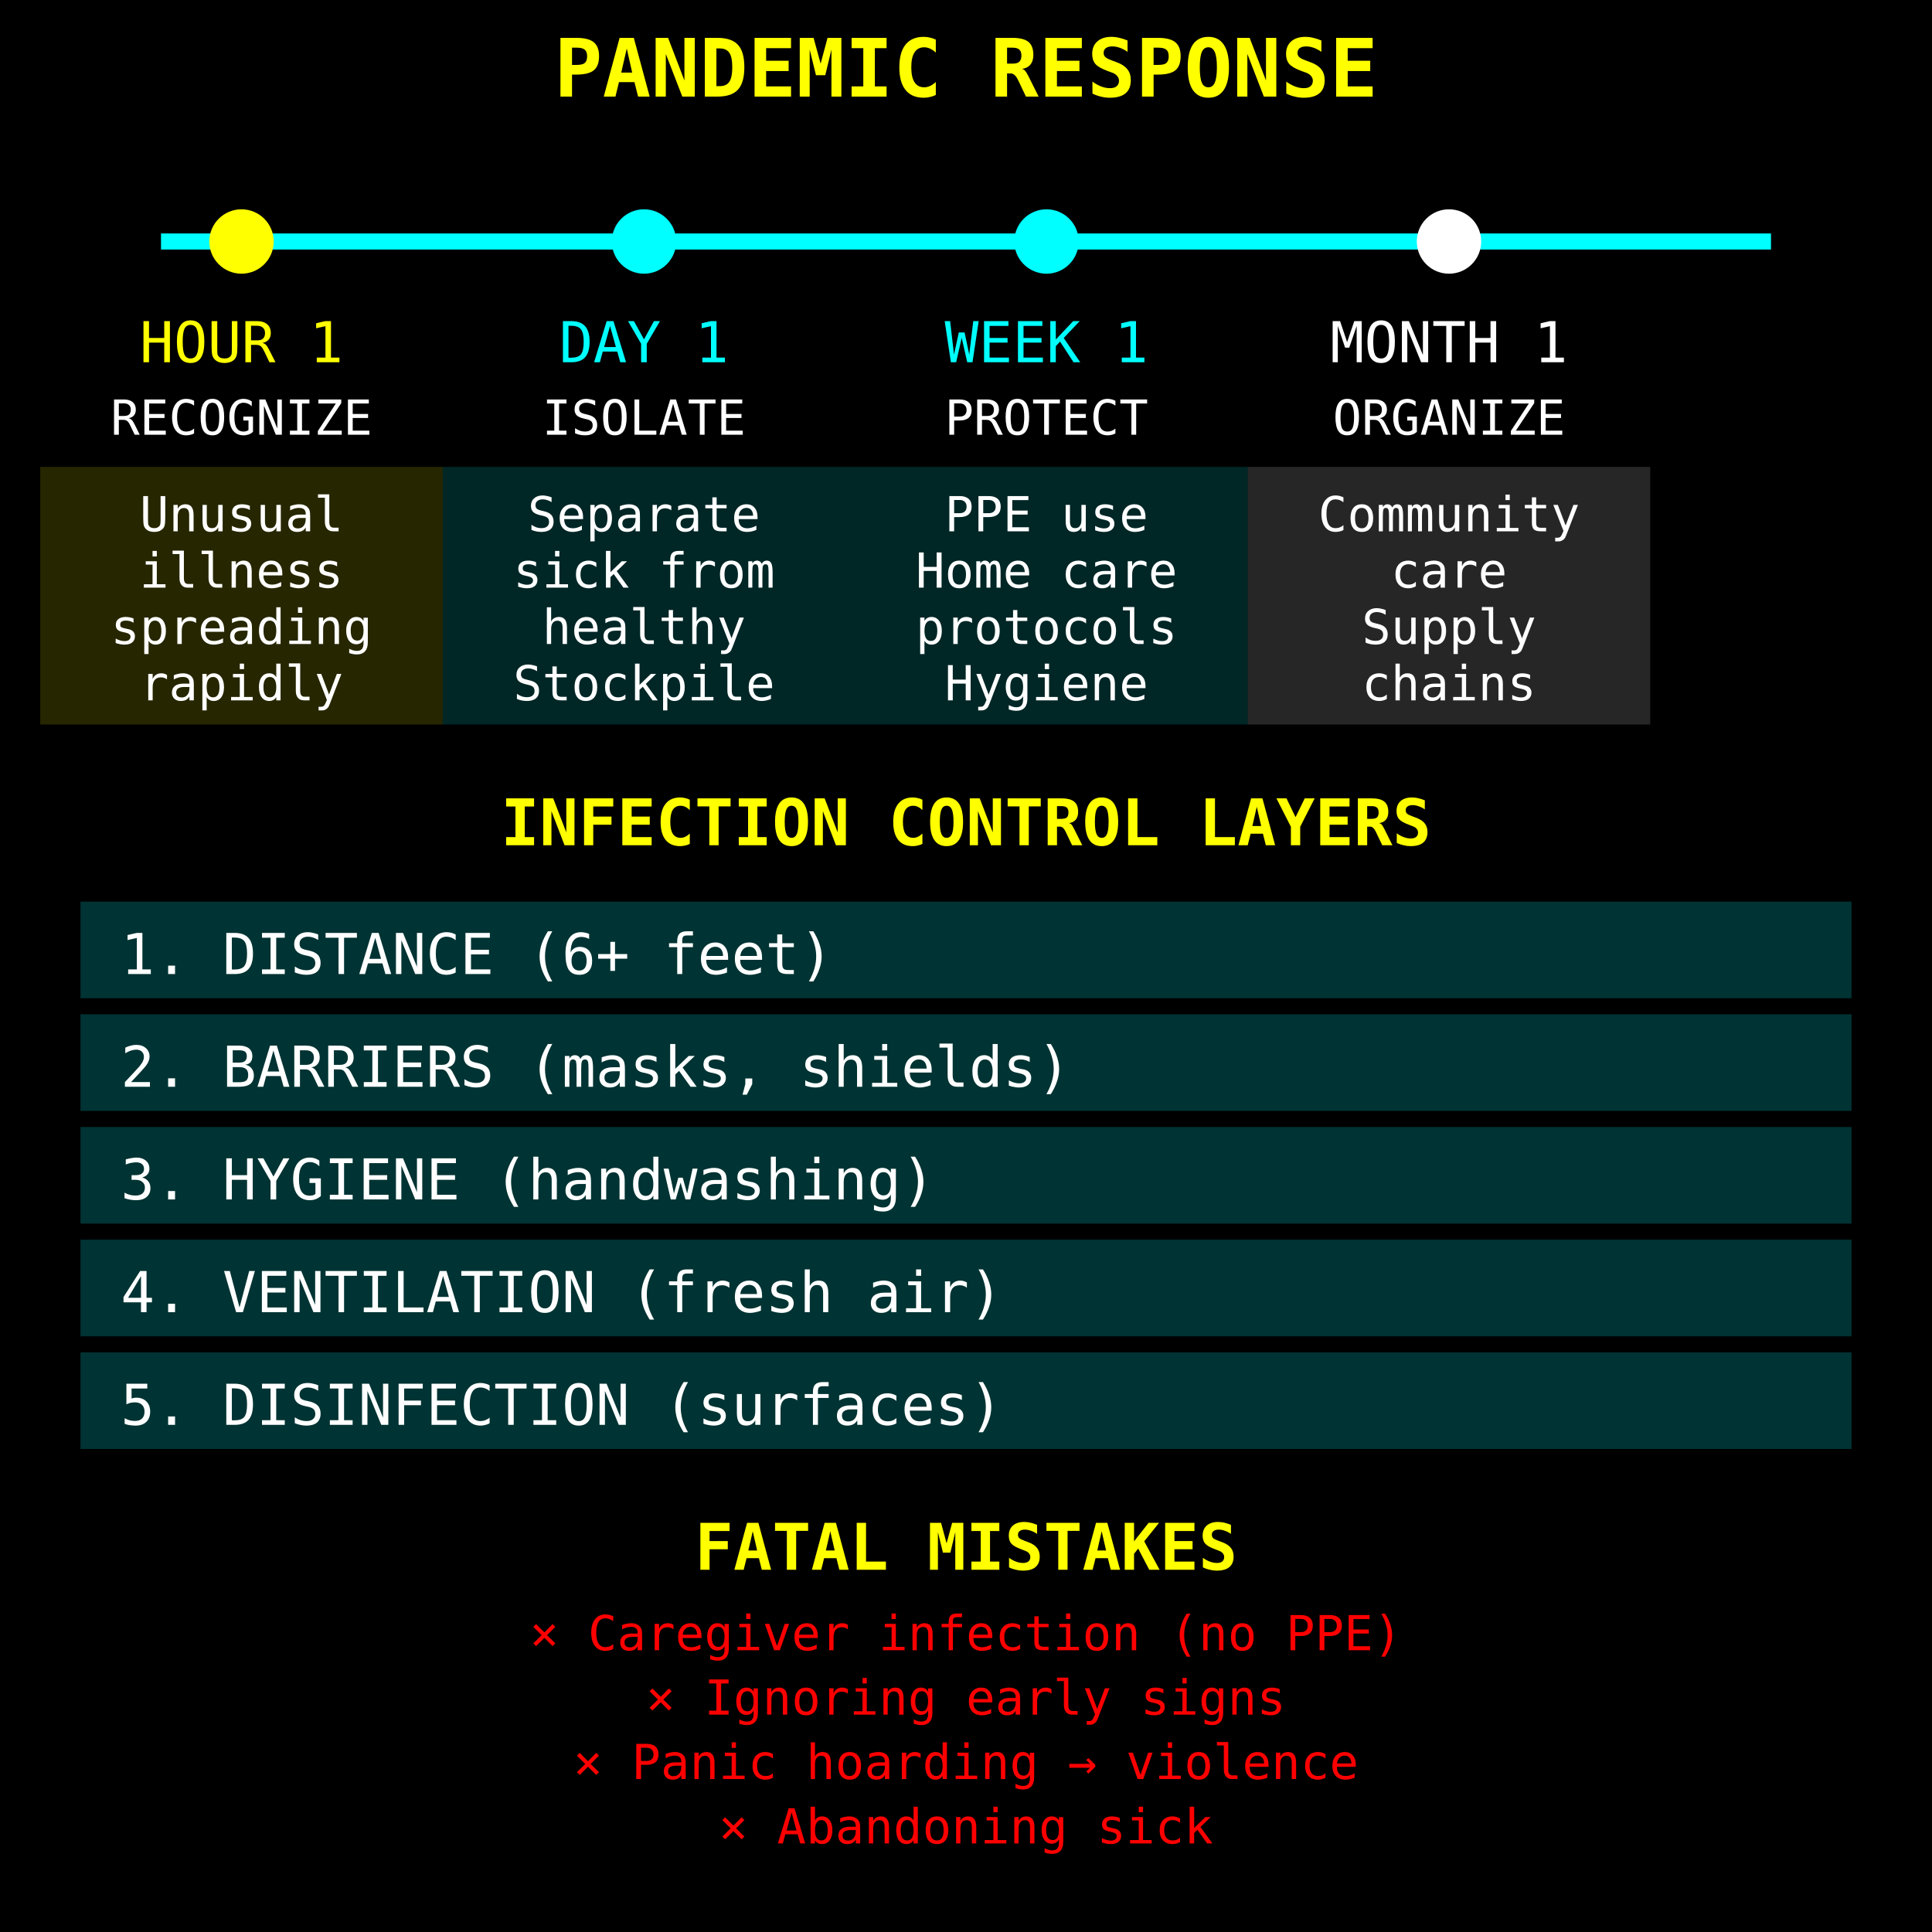
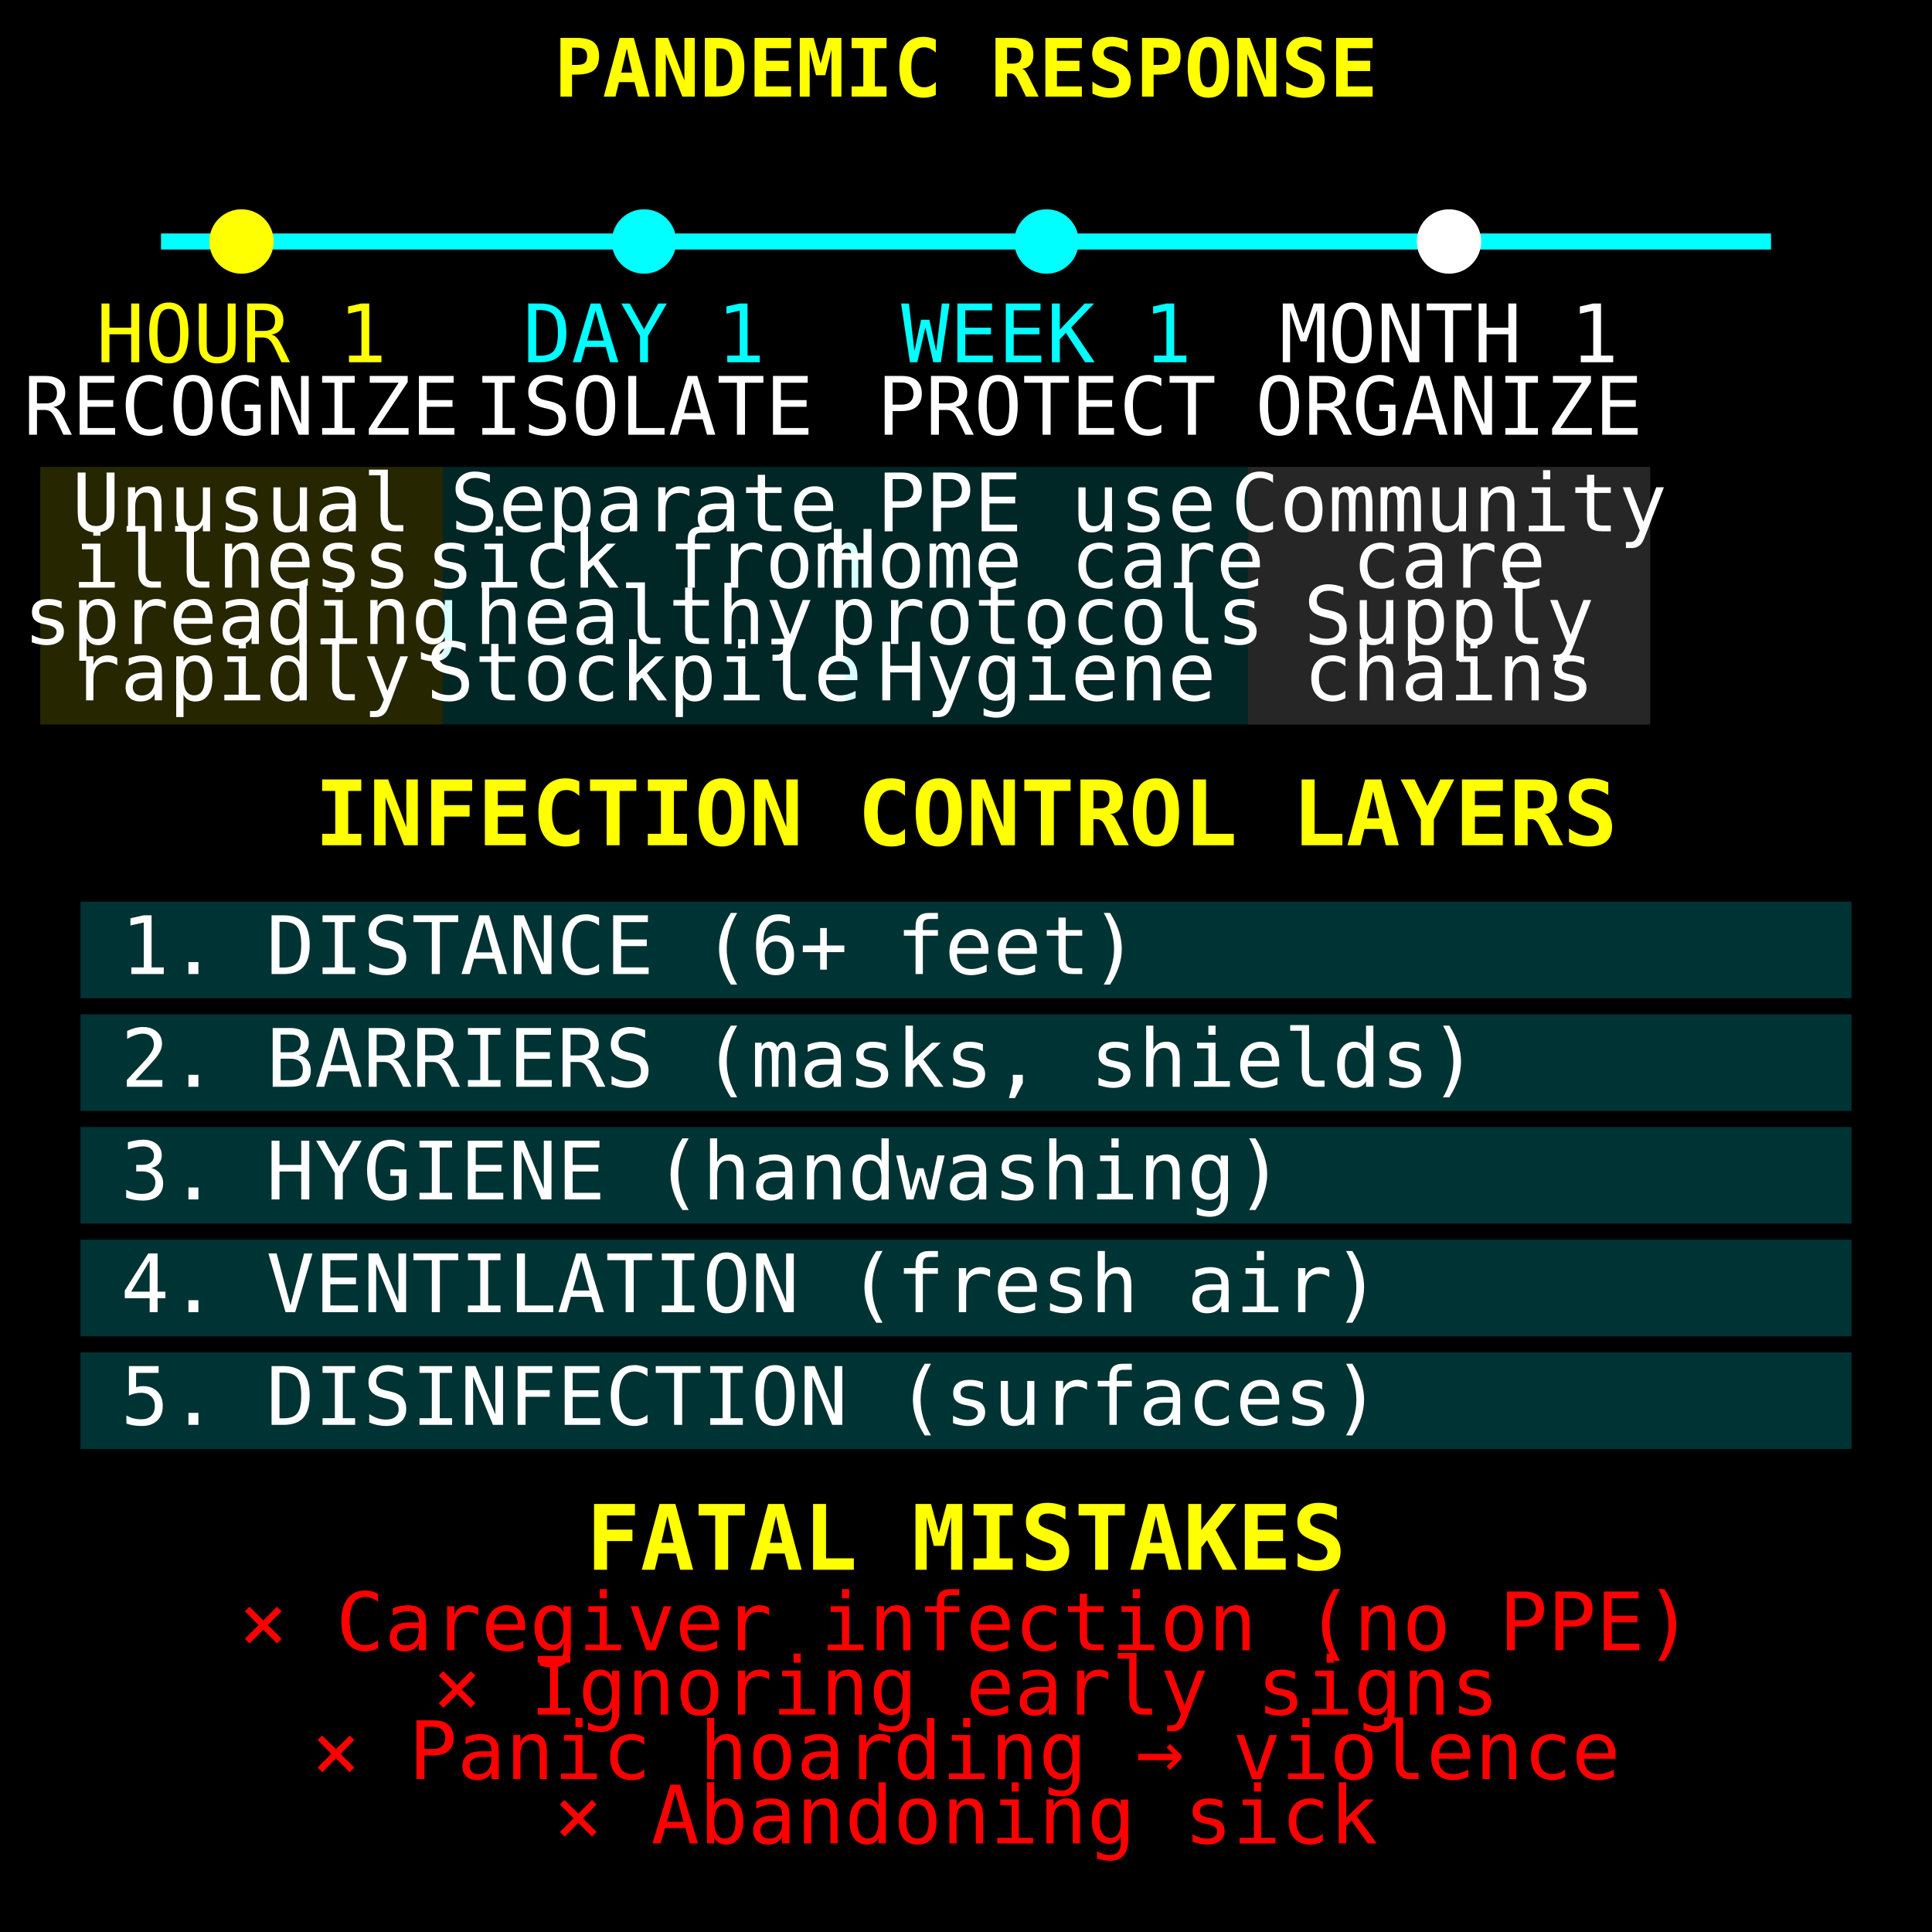
<svg xmlns="http://www.w3.org/2000/svg" width="240" height="240">
  <rect width="240" height="240" fill="black" />
  <text x="120" y="12" fill="#FFFF00" font-family="monospace" font-size="10" font-weight="bold" text-anchor="middle">PANDEMIC RESPONSE</text>
  <line x1="20" y1="30" x2="220" y2="30" stroke="#00FFFF" stroke-width="2" />
  <circle cx="30" cy="30" r="4" fill="#FFFF00" />
-   <text x="30" y="45" fill="#FFFF00" font-family="monospace" font-size="7" text-anchor="middle">HOUR 1</text>
-   <text x="30" y="54" fill="#FFFFFF" font-family="monospace" font-size="6" text-anchor="middle">RECOGNIZE</text>
+   <text x="30" y="45" fill="#FFFF00" font-family="monospace" font-size="10.0" text-anchor="middle">HOUR 1</text>
+   <text x="30" y="54" fill="#FFFFFF" font-family="monospace" font-size="10.0" text-anchor="middle">RECOGNIZE</text>
  <rect x="5" y="58" width="50" height="32" fill="#FFFF00" fill-opacity="0.15" />
-   <text x="30" y="66" fill="#FFFFFF" font-family="monospace" font-size="6" text-anchor="middle">Unusual</text>
-   <text x="30" y="73" fill="#FFFFFF" font-family="monospace" font-size="6" text-anchor="middle">illness</text>
-   <text x="30" y="80" fill="#FFFFFF" font-family="monospace" font-size="6" text-anchor="middle">spreading</text>
-   <text x="30" y="87" fill="#FFFFFF" font-family="monospace" font-size="6" text-anchor="middle">rapidly</text>
+   <text x="30" y="66" fill="#FFFFFF" font-family="monospace" font-size="10.0" text-anchor="middle">Unusual</text>
+   <text x="30" y="73" fill="#FFFFFF" font-family="monospace" font-size="10.0" text-anchor="middle">illness</text>
+   <text x="30" y="80" fill="#FFFFFF" font-family="monospace" font-size="10.0" text-anchor="middle">spreading</text>
+   <text x="30" y="87" fill="#FFFFFF" font-family="monospace" font-size="10.0" text-anchor="middle">rapidly</text>
  <circle cx="80" cy="30" r="4" fill="#00FFFF" />
-   <text x="80" y="45" fill="#00FFFF" font-family="monospace" font-size="7" text-anchor="middle">DAY 1</text>
-   <text x="80" y="54" fill="#FFFFFF" font-family="monospace" font-size="6" text-anchor="middle">ISOLATE</text>
+   <text x="80" y="45" fill="#00FFFF" font-family="monospace" font-size="10.0" text-anchor="middle">DAY 1</text>
+   <text x="80" y="54" fill="#FFFFFF" font-family="monospace" font-size="10.0" text-anchor="middle">ISOLATE</text>
  <rect x="55" y="58" width="50" height="32" fill="#00FFFF" fill-opacity="0.15" />
-   <text x="80" y="66" fill="#FFFFFF" font-family="monospace" font-size="6" text-anchor="middle">Separate</text>
-   <text x="80" y="73" fill="#FFFFFF" font-family="monospace" font-size="6" text-anchor="middle">sick from</text>
-   <text x="80" y="80" fill="#FFFFFF" font-family="monospace" font-size="6" text-anchor="middle">healthy</text>
-   <text x="80" y="87" fill="#FFFFFF" font-family="monospace" font-size="6" text-anchor="middle">Stockpile</text>
+   <text x="80" y="66" fill="#FFFFFF" font-family="monospace" font-size="10.0" text-anchor="middle">Separate</text>
+   <text x="80" y="73" fill="#FFFFFF" font-family="monospace" font-size="10.0" text-anchor="middle">sick from</text>
+   <text x="80" y="80" fill="#FFFFFF" font-family="monospace" font-size="10.0" text-anchor="middle">healthy</text>
+   <text x="80" y="87" fill="#FFFFFF" font-family="monospace" font-size="10.0" text-anchor="middle">Stockpile</text>
  <circle cx="130" cy="30" r="4" fill="#00FFFF" />
-   <text x="130" y="45" fill="#00FFFF" font-family="monospace" font-size="7" text-anchor="middle">WEEK 1</text>
-   <text x="130" y="54" fill="#FFFFFF" font-family="monospace" font-size="6" text-anchor="middle">PROTECT</text>
+   <text x="130" y="45" fill="#00FFFF" font-family="monospace" font-size="10.0" text-anchor="middle">WEEK 1</text>
+   <text x="130" y="54" fill="#FFFFFF" font-family="monospace" font-size="10.0" text-anchor="middle">PROTECT</text>
  <rect x="105" y="58" width="50" height="32" fill="#00FFFF" fill-opacity="0.15" />
-   <text x="130" y="66" fill="#FFFFFF" font-family="monospace" font-size="6" text-anchor="middle">PPE use</text>
-   <text x="130" y="73" fill="#FFFFFF" font-family="monospace" font-size="6" text-anchor="middle">Home care</text>
-   <text x="130" y="80" fill="#FFFFFF" font-family="monospace" font-size="6" text-anchor="middle">protocols</text>
-   <text x="130" y="87" fill="#FFFFFF" font-family="monospace" font-size="6" text-anchor="middle">Hygiene</text>
+   <text x="130" y="66" fill="#FFFFFF" font-family="monospace" font-size="10.0" text-anchor="middle">PPE use</text>
+   <text x="130" y="73" fill="#FFFFFF" font-family="monospace" font-size="10.0" text-anchor="middle">Home care</text>
+   <text x="130" y="80" fill="#FFFFFF" font-family="monospace" font-size="10.0" text-anchor="middle">protocols</text>
+   <text x="130" y="87" fill="#FFFFFF" font-family="monospace" font-size="10.0" text-anchor="middle">Hygiene</text>
  <circle cx="180" cy="30" r="4" fill="#FFFFFF" />
-   <text x="180" y="45" fill="#FFFFFF" font-family="monospace" font-size="7" text-anchor="middle">MONTH 1</text>
-   <text x="180" y="54" fill="#FFFFFF" font-family="monospace" font-size="6" text-anchor="middle">ORGANIZE</text>
+   <text x="180" y="45" fill="#FFFFFF" font-family="monospace" font-size="10.0" text-anchor="middle">MONTH 1</text>
+   <text x="180" y="54" fill="#FFFFFF" font-family="monospace" font-size="10.0" text-anchor="middle">ORGANIZE</text>
  <rect x="155" y="58" width="50" height="32" fill="#FFFFFF" fill-opacity="0.15" />
-   <text x="180" y="66" fill="#FFFFFF" font-family="monospace" font-size="6" text-anchor="middle">Community</text>
-   <text x="180" y="73" fill="#FFFFFF" font-family="monospace" font-size="6" text-anchor="middle">care</text>
-   <text x="180" y="80" fill="#FFFFFF" font-family="monospace" font-size="6" text-anchor="middle">Supply</text>
-   <text x="180" y="87" fill="#FFFFFF" font-family="monospace" font-size="6" text-anchor="middle">chains</text>
-   <text x="120" y="105" fill="#FFFF00" font-family="monospace" font-size="8" font-weight="bold" text-anchor="middle">INFECTION CONTROL LAYERS</text>
+   <text x="180" y="66" fill="#FFFFFF" font-family="monospace" font-size="10.0" text-anchor="middle">Community</text>
+   <text x="180" y="73" fill="#FFFFFF" font-family="monospace" font-size="10.0" text-anchor="middle">care</text>
+   <text x="180" y="80" fill="#FFFFFF" font-family="monospace" font-size="10.0" text-anchor="middle">Supply</text>
+   <text x="180" y="87" fill="#FFFFFF" font-family="monospace" font-size="10.0" text-anchor="middle">chains</text>
+   <text x="120" y="105" fill="#FFFF00" font-family="monospace" font-size="11.2" font-weight="bold" text-anchor="middle">INFECTION CONTROL LAYERS</text>
  <rect x="10" y="112" width="220" height="12" fill="#00FFFF" fill-opacity="0.2" />
-   <text x="15" y="121" fill="#FFFFFF" font-family="monospace" font-size="7">1. DISTANCE (6+ feet)</text>
+   <text x="15" y="121" fill="#FFFFFF" font-family="monospace" font-size="10.0">1. DISTANCE (6+ feet)</text>
  <rect x="10" y="126" width="220" height="12" fill="#00FFFF" fill-opacity="0.2" />
-   <text x="15" y="135" fill="#FFFFFF" font-family="monospace" font-size="7">2. BARRIERS (masks, shields)</text>
+   <text x="15" y="135" fill="#FFFFFF" font-family="monospace" font-size="10.0">2. BARRIERS (masks, shields)</text>
  <rect x="10" y="140" width="220" height="12" fill="#00FFFF" fill-opacity="0.2" />
-   <text x="15" y="149" fill="#FFFFFF" font-family="monospace" font-size="7">3. HYGIENE (handwashing)</text>
+   <text x="15" y="149" fill="#FFFFFF" font-family="monospace" font-size="10.0">3. HYGIENE (handwashing)</text>
  <rect x="10" y="154" width="220" height="12" fill="#00FFFF" fill-opacity="0.2" />
-   <text x="15" y="163" fill="#FFFFFF" font-family="monospace" font-size="7">4. VENTILATION (fresh air)</text>
+   <text x="15" y="163" fill="#FFFFFF" font-family="monospace" font-size="10.0">4. VENTILATION (fresh air)</text>
  <rect x="10" y="168" width="220" height="12" fill="#00FFFF" fill-opacity="0.2" />
-   <text x="15" y="177" fill="#FFFFFF" font-family="monospace" font-size="7">5. DISINFECTION (surfaces)</text>
-   <text x="120" y="195" fill="#FFFF00" font-family="monospace" font-size="8" font-weight="bold" text-anchor="middle">FATAL MISTAKES</text>
-   <text x="120" y="205" fill="#FF0000" font-family="monospace" font-size="6" text-anchor="middle">× Caregiver infection (no PPE)</text>
-   <text x="120" y="213" fill="#FF0000" font-family="monospace" font-size="6" text-anchor="middle">× Ignoring early signs</text>
-   <text x="120" y="221" fill="#FF0000" font-family="monospace" font-size="6" text-anchor="middle">× Panic hoarding → violence</text>
-   <text x="120" y="229" fill="#FF0000" font-family="monospace" font-size="6" text-anchor="middle">× Abandoning sick</text>
+   <text x="15" y="177" fill="#FFFFFF" font-family="monospace" font-size="10.0">5. DISINFECTION (surfaces)</text>
+   <text x="120" y="195" fill="#FFFF00" font-family="monospace" font-size="11.2" font-weight="bold" text-anchor="middle">FATAL MISTAKES</text>
+   <text x="120" y="205" fill="#FF0000" font-family="monospace" font-size="10.0" text-anchor="middle">× Caregiver infection (no PPE)</text>
+   <text x="120" y="213" fill="#FF0000" font-family="monospace" font-size="10.0" text-anchor="middle">× Ignoring early signs</text>
+   <text x="120" y="221" fill="#FF0000" font-family="monospace" font-size="10.0" text-anchor="middle">× Panic hoarding → violence</text>
+   <text x="120" y="229" fill="#FF0000" font-family="monospace" font-size="10.0" text-anchor="middle">× Abandoning sick</text>
</svg>
